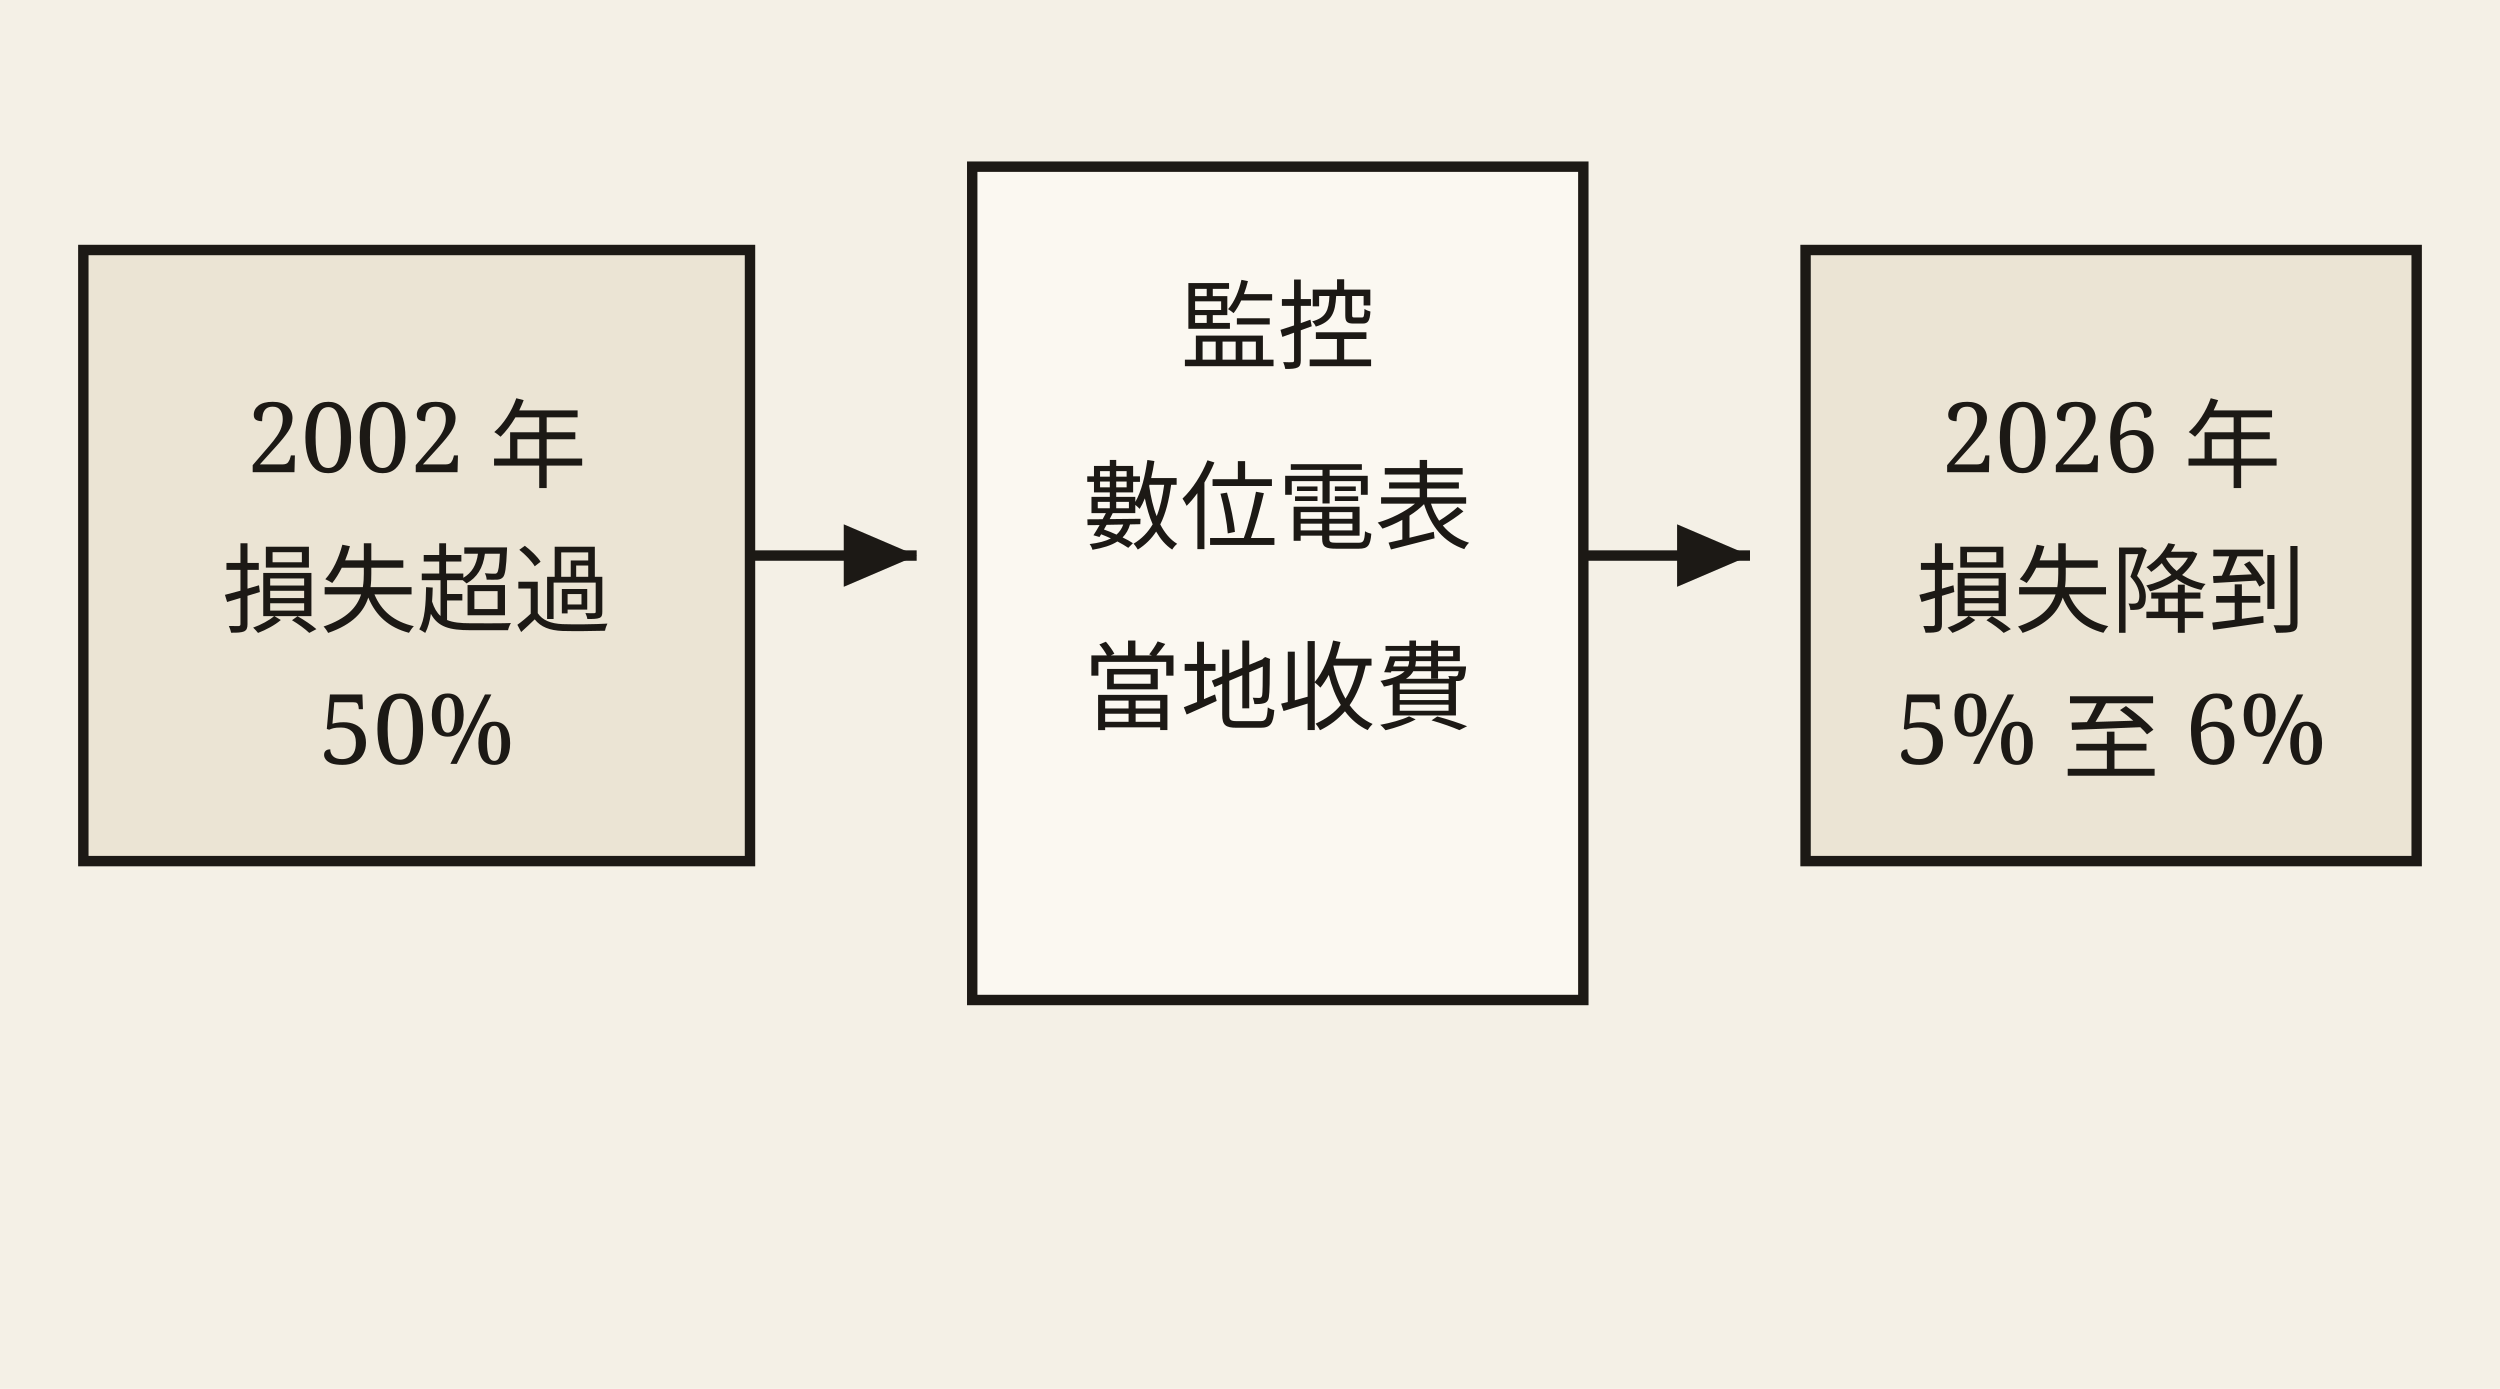
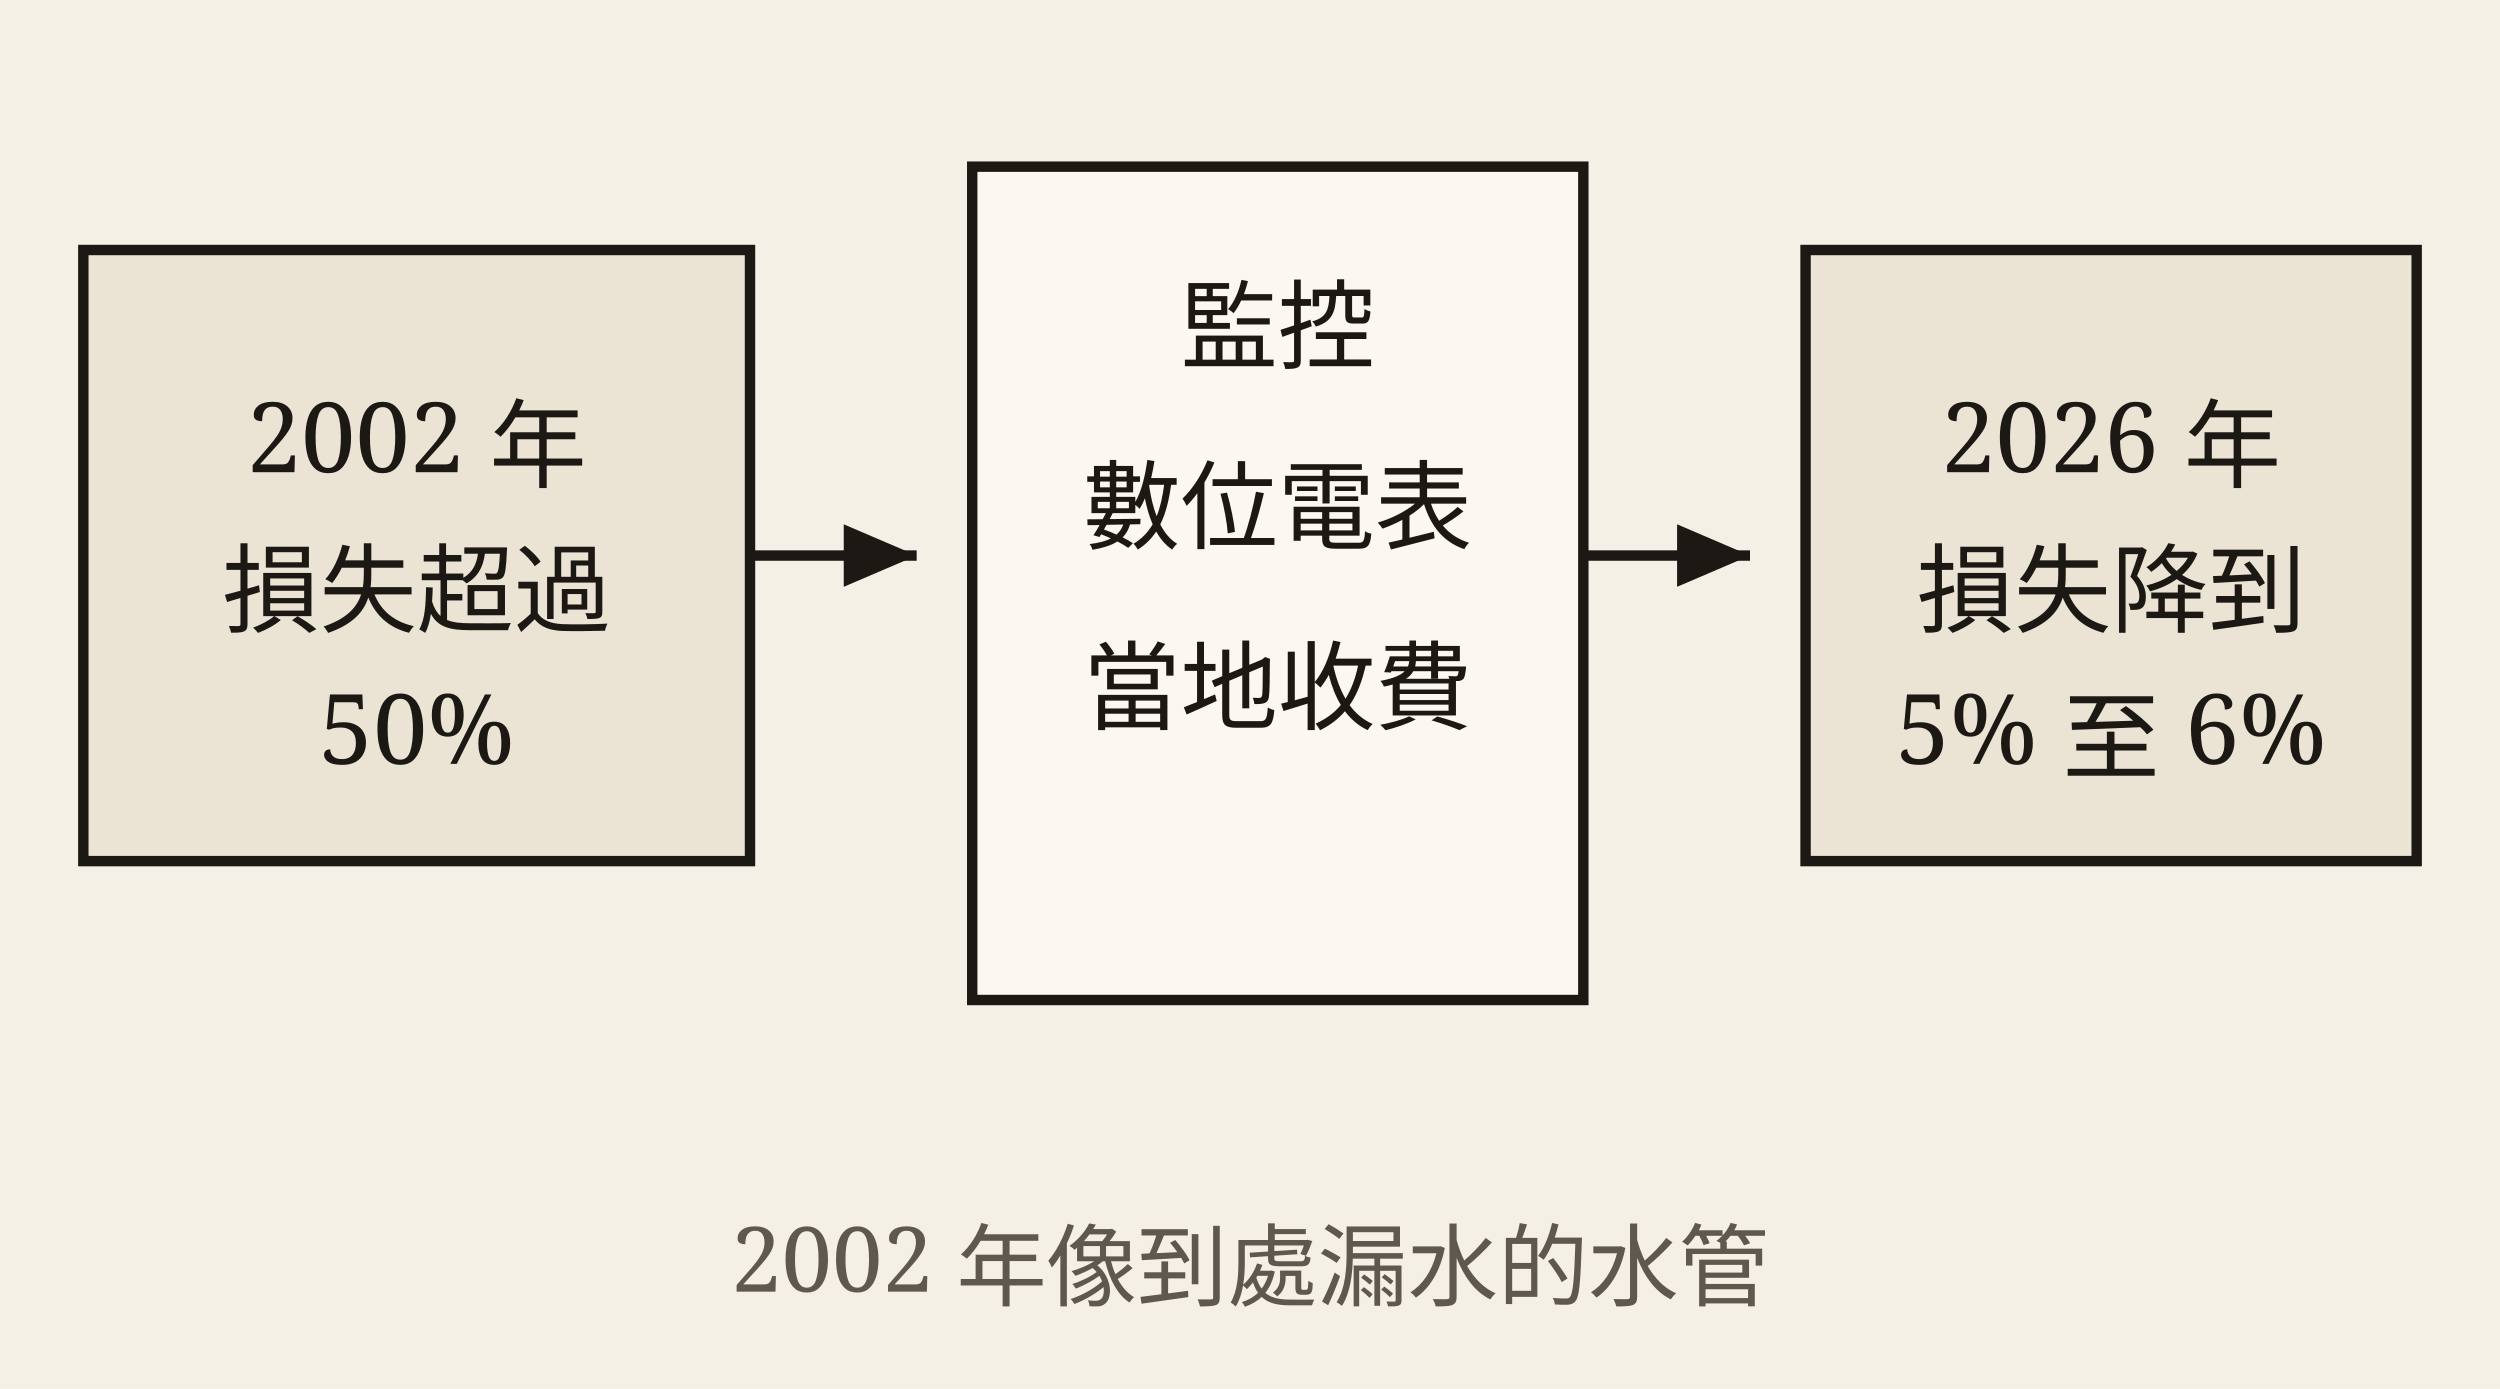
<svg xmlns="http://www.w3.org/2000/svg" viewBox="0 0 360 200">
  <rect width="360" height="200" fill="#f4f0e6" />
  <style>
    text { font-family: "Noto Serif TC", "Songti TC", "PMingLiU", "WenQuanYi Micro Hei", "Droid Sans Fallback", serif; fill: #1c1915; font-size: 14px; }
  </style>
  <defs>
    <marker id="arrow" markerWidth="8" markerHeight="8" refX="7" refY="3" orient="auto">
      <path d="M0,0 L7,3 L0,6 Z" fill="#1c1915" />
    </marker>
  </defs>
  <rect x="12" y="36" width="96" height="88" fill="#ebe4d4" stroke="#1c1915" stroke-width="1.5" />
  <text x="60" y="68" text-anchor="middle">2002 年</text>
  <text x="60" y="90" text-anchor="middle">損失超過</text>
  <text x="60" y="110" text-anchor="middle">50%</text>
  <line x1="108" y1="80" x2="132" y2="80" stroke="#1c1915" stroke-width="1.5" marker-end="url(#arrow)" />
  <rect x="140" y="24" width="88" height="120" fill="#fbf8f1" stroke="#1c1915" stroke-width="1.5" />
  <text x="184" y="52" text-anchor="middle">監控</text>
  <text x="184" y="78" text-anchor="middle">數位電表</text>
  <text x="184" y="104" text-anchor="middle">當地收費</text>
  <line x1="228" y1="80" x2="252" y2="80" stroke="#1c1915" stroke-width="1.5" marker-end="url(#arrow)" />
  <rect x="260" y="36" width="88" height="88" fill="#ebe4d4" stroke="#1c1915" stroke-width="1.5" />
  <text x="304" y="68" text-anchor="middle">2026 年</text>
  <text x="304" y="90" text-anchor="middle">損失降到</text>
  <text x="304" y="110" text-anchor="middle">5% 至 6%</text>
+   <text x="180" y="186" text-anchor="middle" style="fill:#5e584e;font-size:13px">2002 年像到處漏水的水管</text>
</svg>
